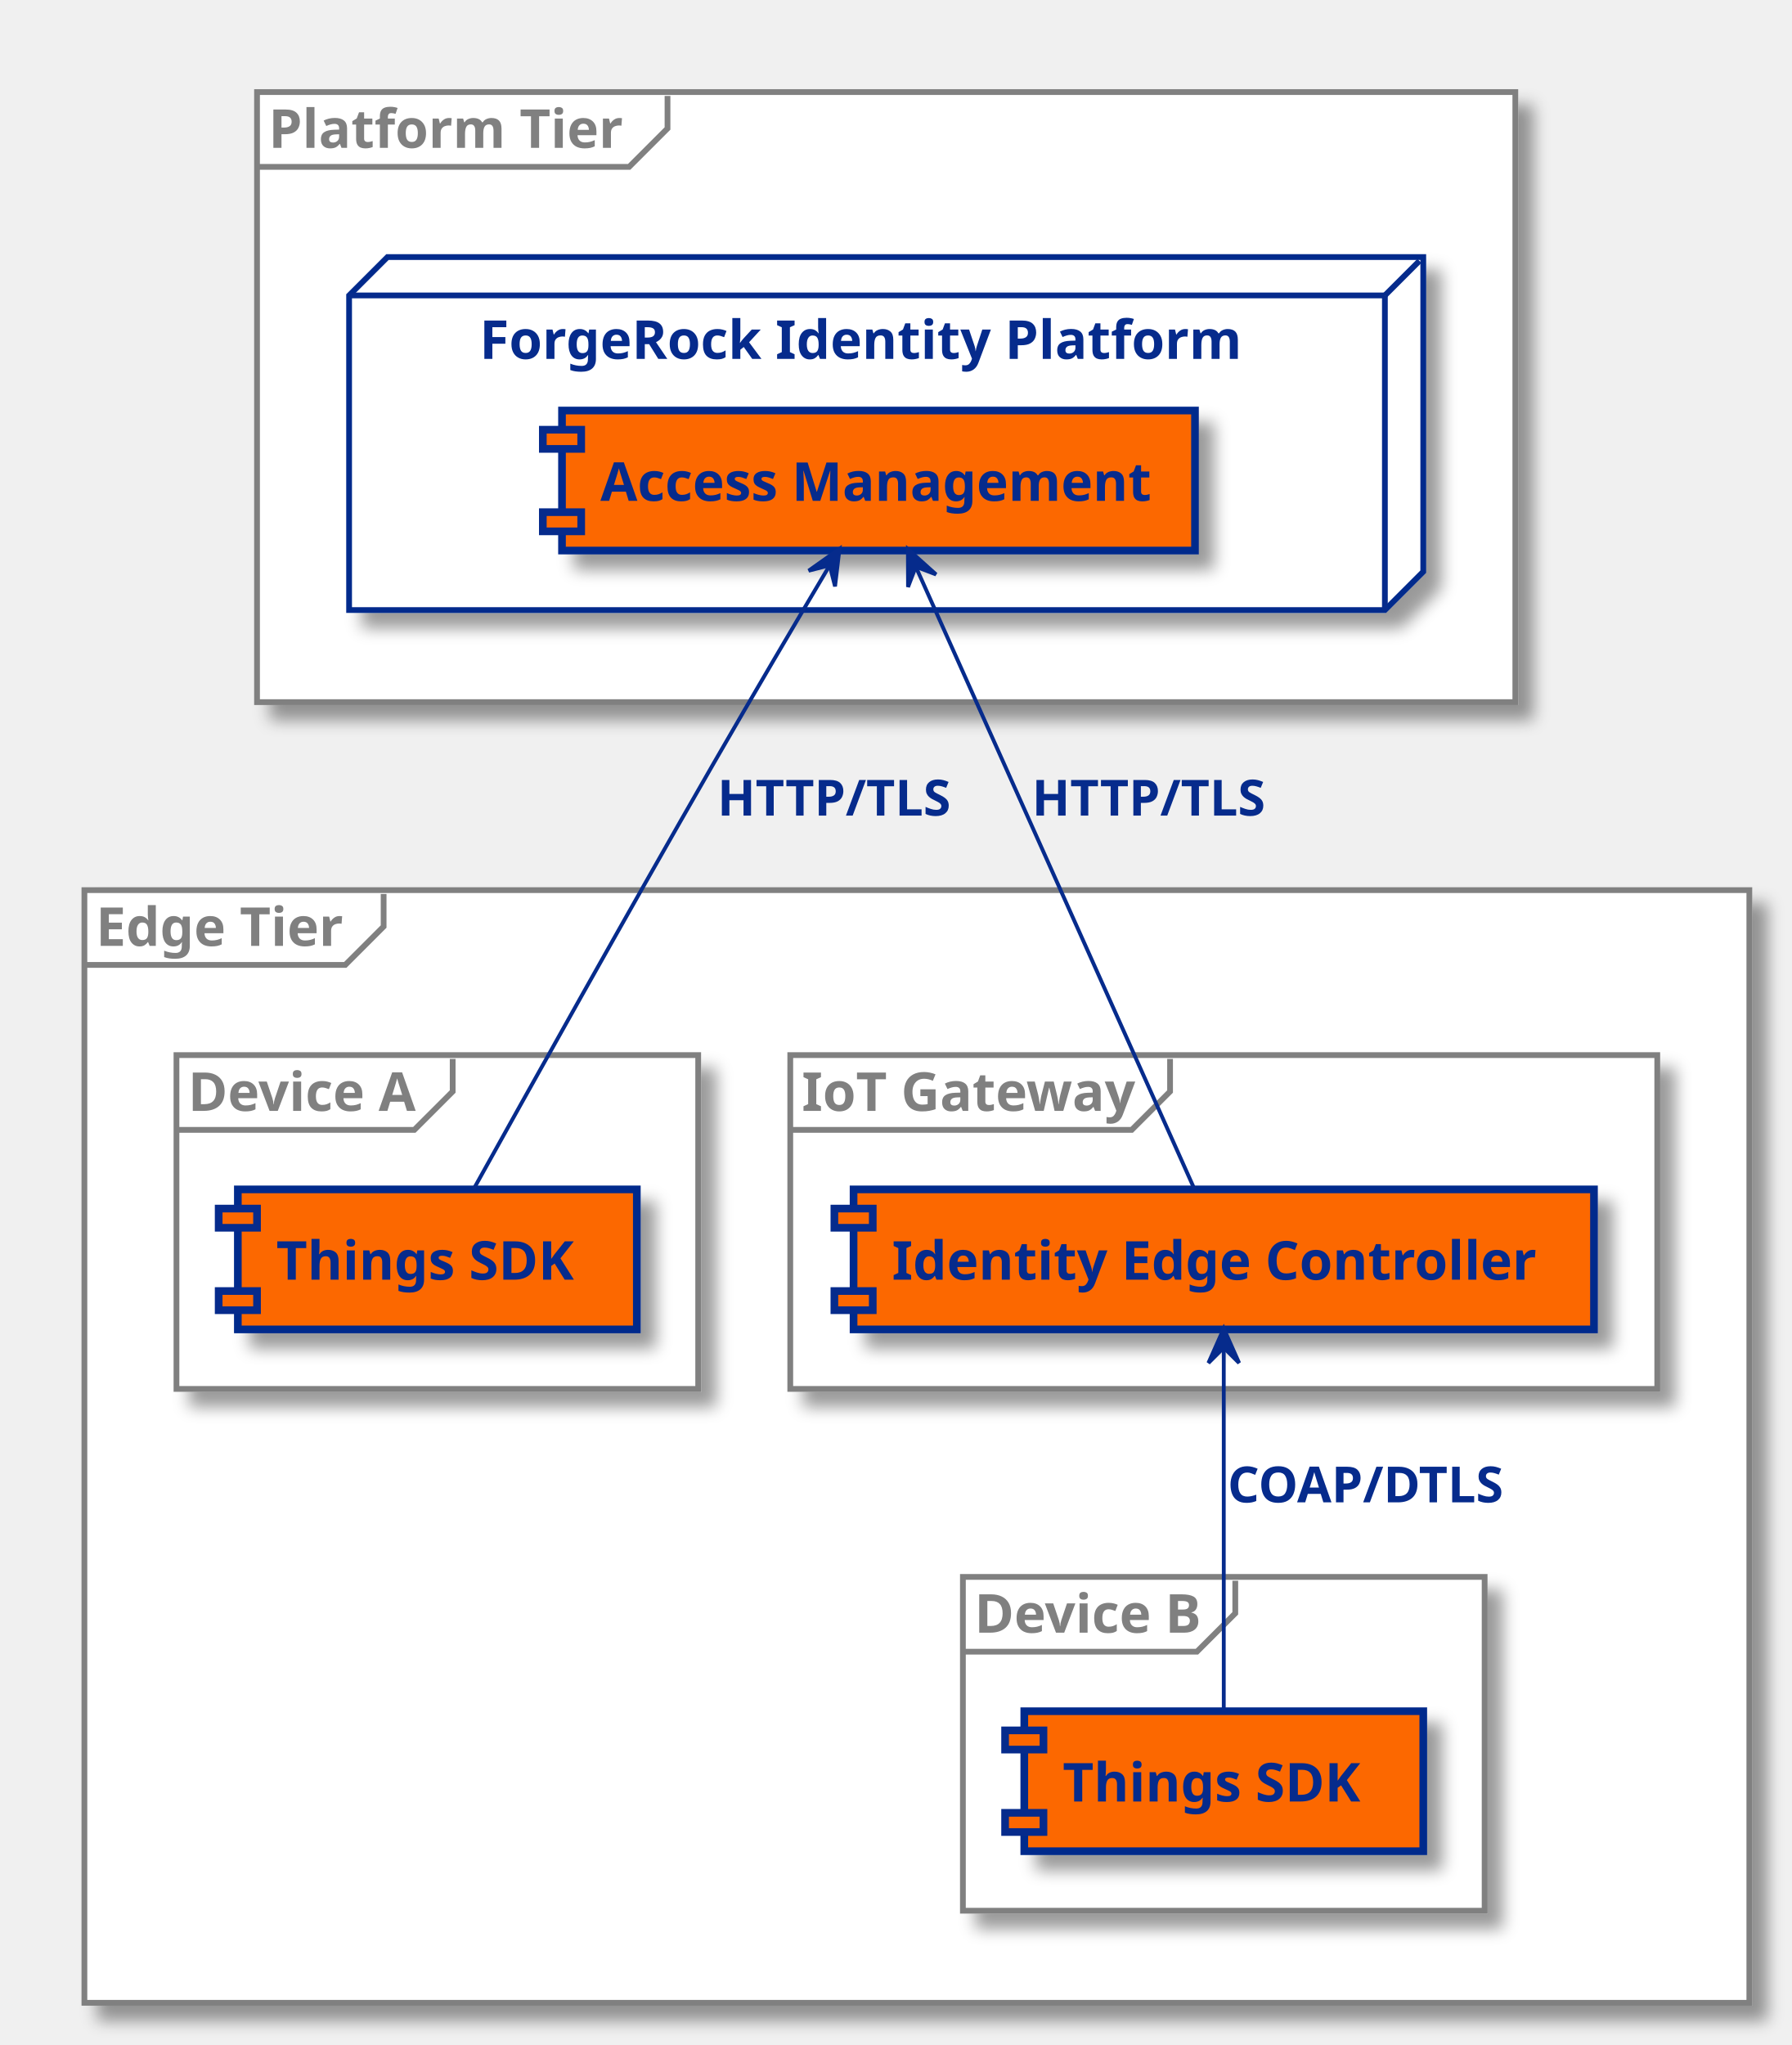
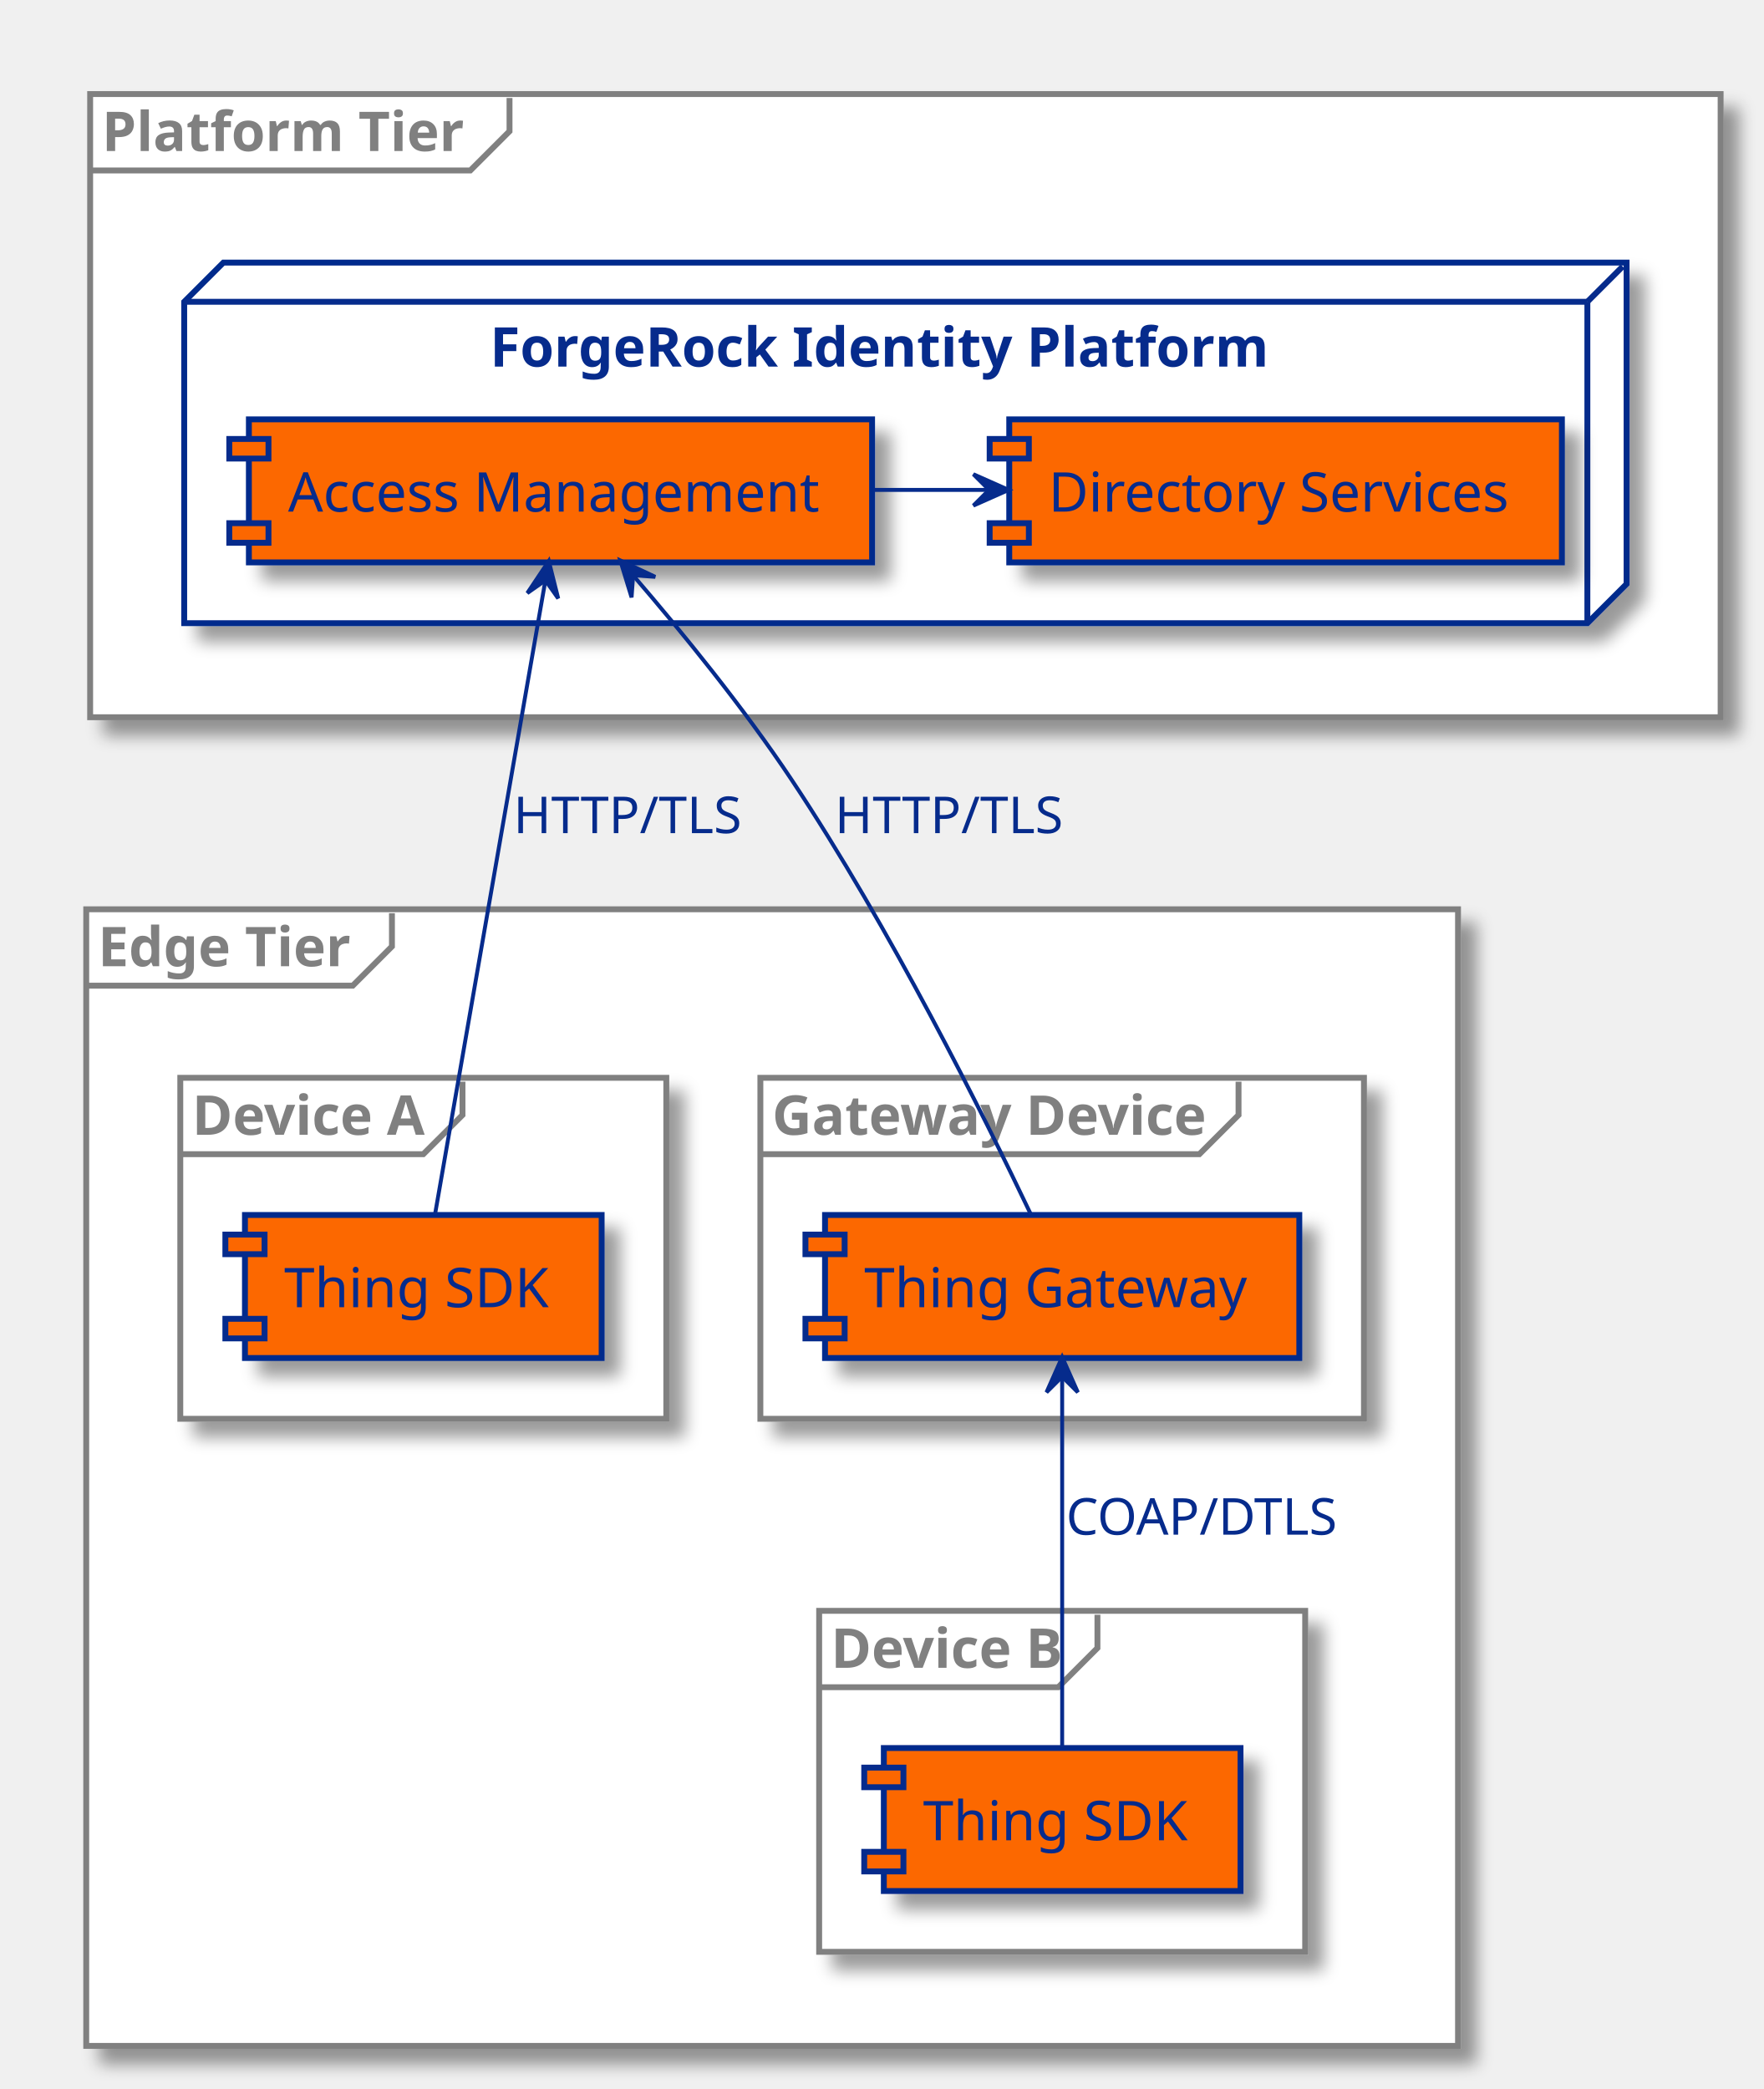
- <svg xmlns="http://www.w3.org/2000/svg" contentScriptType="application/ecmascript" contentStyleType="text/css" height="1066px" preserveAspectRatio="none" style="width:934px;height:1066px;" version="1.1" viewBox="0 0 934 1066" width="934px" zoomAndPan="magnify">
+ <svg xmlns="http://www.w3.org/2000/svg" contentScriptType="application/ecmascript" contentStyleType="text/css" height="1066px" preserveAspectRatio="none" style="width:900px;height:1066px;" version="1.1" viewBox="0 0 900 1066" width="900px" zoomAndPan="magnify">
  <defs>
-     <filter height="300%" id="f1drkp9lh792v8" width="300%" x="-1" y="-1">
+     <filter height="300%" id="fogwu41z76kxi" width="300%" x="-1" y="-1">
      <feGaussianBlur result="blurOut" stdDeviation="4.0" />
      <feColorMatrix in="blurOut" result="blurOut2" type="matrix" values="0 0 0 0 0 0 0 0 0 0 0 0 0 0 0 0 0 0 .4 0" />
      <feOffset dx="8.0" dy="8.0" in="blurOut2" result="blurOut3" />
      <feBlend in="SourceGraphic" in2="blurOut3" mode="normal" />
    </filter>
  </defs>
  <g>
-     <rect fill="#FFFFFF" filter="url(#f1drkp9lh792v8)" height="580" style="stroke: #808080; stroke-width: 3.0;" width="868" x="44" y="464" />
+     <rect fill="#FFFFFF" filter="url(#fogwu41z76kxi)" height="580" style="stroke: #808080; stroke-width: 3.0;" width="700" x="44" y="464" />
    <path d="M200,466 L200,482.977 L180,502.977 L44,502.977 " fill="none" style="stroke: #808080; stroke-width: 3.0;" />
    <text fill="#808080" font-family="sans-serif" font-size="28" font-weight="bold" lengthAdjust="spacingAndGlyphs" textLength="136" x="50" y="493.07">Edge Tier</text>
-     <rect fill="#FFFFFF" filter="url(#f1drkp9lh792v8)" height="174" style="stroke: #808080; stroke-width: 3.0;" width="272" x="92" y="550" />
+     <rect fill="#FFFFFF" filter="url(#fogwu41z76kxi)" height="174" style="stroke: #808080; stroke-width: 3.0;" width="248" x="92" y="550" />
    <path d="M236,552 L236,568.977 L216,588.977 L92,588.977 " fill="none" style="stroke: #808080; stroke-width: 3.0;" />
    <text fill="#808080" font-family="sans-serif" font-size="28" font-weight="bold" lengthAdjust="spacingAndGlyphs" textLength="124" x="98" y="579.07">Device A</text>
-     <rect fill="#FFFFFF" filter="url(#f1drkp9lh792v8)" height="174" style="stroke: #808080; stroke-width: 3.0;" width="452" x="412" y="550" />
-     <path d="M610,552 L610,568.977 L590,588.977 L412,588.977 " fill="none" style="stroke: #808080; stroke-width: 3.0;" />
-     <text fill="#808080" font-family="sans-serif" font-size="28" font-weight="bold" lengthAdjust="spacingAndGlyphs" textLength="178" x="418" y="579.07">IoT Gateway</text>
-     <rect fill="#FFFFFF" filter="url(#f1drkp9lh792v8)" height="174" style="stroke: #808080; stroke-width: 3.0;" width="272" x="502" y="822" />
-     <path d="M644,824 L644,840.977 L624,860.977 L502,860.977 " fill="none" style="stroke: #808080; stroke-width: 3.0;" />
-     <text fill="#808080" font-family="sans-serif" font-size="28" font-weight="bold" lengthAdjust="spacingAndGlyphs" textLength="122" x="508" y="851.07">Device B</text>
-     <rect fill="#FFFFFF" filter="url(#f1drkp9lh792v8)" height="318" style="stroke: #808080; stroke-width: 3.0;" width="656" x="134" y="48" />
-     <path d="M348,50 L348,66.977 L328,86.977 L134,86.977 " fill="none" style="stroke: #808080; stroke-width: 3.0;" />
-     <text fill="#808080" font-family="sans-serif" font-size="28" font-weight="bold" lengthAdjust="spacingAndGlyphs" textLength="194" x="140" y="77.07">Platform Tier</text>
-     <polygon fill="#FFFFFF" filter="url(#f1drkp9lh792v8)" points="182,154,202,134,742,134,742,298,722,318,182,318,182,154" style="stroke: #062B8C; stroke-width: 3.0;" />
-     <line style="stroke: #062B8C; stroke-width: 3.0;" x1="722" x2="740" y1="154" y2="136" />
-     <line style="stroke: #062B8C; stroke-width: 3.0;" x1="182" x2="722" y1="154" y2="154" />
-     <line style="stroke: #062B8C; stroke-width: 3.0;" x1="722" x2="722" y1="154" y2="318" />
+     <rect fill="#FFFFFF" filter="url(#fogwu41z76kxi)" height="174" style="stroke: #808080; stroke-width: 3.0;" width="308" x="388" y="550" />
+     <path d="M632,552 L632,568.977 L612,588.977 L388,588.977 " fill="none" style="stroke: #808080; stroke-width: 3.0;" />
+     <text fill="#808080" font-family="sans-serif" font-size="28" font-weight="bold" lengthAdjust="spacingAndGlyphs" textLength="224" x="394" y="579.07">Gateway Device</text>
+     <rect fill="#FFFFFF" filter="url(#fogwu41z76kxi)" height="174" style="stroke: #808080; stroke-width: 3.0;" width="248" x="418" y="822" />
+     <path d="M560,824 L560,840.977 L540,860.977 L418,860.977 " fill="none" style="stroke: #808080; stroke-width: 3.0;" />
+     <text fill="#808080" font-family="sans-serif" font-size="28" font-weight="bold" lengthAdjust="spacingAndGlyphs" textLength="122" x="424" y="851.07">Device B</text>
+     <rect fill="#FFFFFF" filter="url(#fogwu41z76kxi)" height="318" style="stroke: #808080; stroke-width: 3.0;" width="832" x="46" y="48" />
+     <path d="M260,50 L260,66.977 L240,86.977 L46,86.977 " fill="none" style="stroke: #808080; stroke-width: 3.0;" />
+     <text fill="#808080" font-family="sans-serif" font-size="28" font-weight="bold" lengthAdjust="spacingAndGlyphs" textLength="194" x="52" y="77.07">Platform Tier</text>
+     <polygon fill="#FFFFFF" filter="url(#fogwu41z76kxi)" points="94,154,114,134,830,134,830,298,810,318,94,318,94,154" style="stroke: #062B8C; stroke-width: 3.0;" />
+     <line style="stroke: #062B8C; stroke-width: 3.0;" x1="810" x2="828" y1="154" y2="136" />
+     <line style="stroke: #062B8C; stroke-width: 3.0;" x1="94" x2="810" y1="154" y2="154" />
+     <line style="stroke: #062B8C; stroke-width: 3.0;" x1="810" x2="810" y1="154" y2="318" />
    <text fill="#062B8C" font-family="sans-serif" font-size="28" font-weight="bold" lengthAdjust="spacingAndGlyphs" textLength="408" x="250" y="187.07">ForgeRock Identity Platform</text>
-     <rect fill="#FC6700" filter="url(#f1drkp9lh792v8)" height="72.977" style="stroke: #062B8C; stroke-width: 4.0;" width="208" x="124" y="620" />
-     <rect fill="#FC6700" height="10" style="stroke: #062B8C; stroke-width: 4.0;" width="20" x="114" y="630" />
-     <rect fill="#FC6700" height="10" style="stroke: #062B8C; stroke-width: 4.0;" width="20" x="114" y="672.977" />
-     <text fill="#062B8C" font-family="sans-serif" font-size="28" font-weight="bold" lengthAdjust="spacingAndGlyphs" textLength="168" x="144" y="667.07">Things SDK</text>
-     <rect fill="#FC6700" filter="url(#f1drkp9lh792v8)" height="72.977" style="stroke: #062B8C; stroke-width: 4.0;" width="386" x="445" y="620" />
-     <rect fill="#FC6700" height="10" style="stroke: #062B8C; stroke-width: 4.0;" width="20" x="435" y="630" />
-     <rect fill="#FC6700" height="10" style="stroke: #062B8C; stroke-width: 4.0;" width="20" x="435" y="672.977" />
-     <text fill="#062B8C" font-family="sans-serif" font-size="28" font-weight="bold" lengthAdjust="spacingAndGlyphs" textLength="346" x="465" y="667.07">Identity Edge Controller</text>
-     <rect fill="#FC6700" filter="url(#f1drkp9lh792v8)" height="72.977" style="stroke: #062B8C; stroke-width: 4.0;" width="208" x="534" y="892" />
-     <rect fill="#FC6700" height="10" style="stroke: #062B8C; stroke-width: 4.0;" width="20" x="524" y="902" />
-     <rect fill="#FC6700" height="10" style="stroke: #062B8C; stroke-width: 4.0;" width="20" x="524" y="944.977" />
-     <text fill="#062B8C" font-family="sans-serif" font-size="28" font-weight="bold" lengthAdjust="spacingAndGlyphs" textLength="168" x="554" y="939.07">Things SDK</text>
-     <rect fill="#FC6700" filter="url(#f1drkp9lh792v8)" height="72.977" style="stroke: #062B8C; stroke-width: 4.0;" width="330" x="293" y="214" />
-     <rect fill="#FC6700" height="10" style="stroke: #062B8C; stroke-width: 4.0;" width="20" x="283" y="224" />
-     <rect fill="#FC6700" height="10" style="stroke: #062B8C; stroke-width: 4.0;" width="20" x="283" y="266.977" />
-     <text fill="#062B8C" font-family="sans-serif" font-size="28" font-weight="bold" lengthAdjust="spacingAndGlyphs" textLength="290" x="313" y="261.07">Access Management</text>
-     <path d="M432.5,294.78 C415.28,323.8 392.08,363.12 372,398 C326.46,477.1 274.2,570.74 246.88,619.92 " fill="none" id="am&lt;-amclient" style="stroke: #062B8C; stroke-width: 2.0;" />
-     <polygon fill="#062B8C" points="437.66,286.1,421.584,297.482,432.549,294.695,435.336,305.66,437.66,286.1" style="stroke: #062B8C; stroke-width: 2.0;" />
-     <text fill="#062B8C" font-family="sans-serif" font-size="26" font-weight="bold" lengthAdjust="spacingAndGlyphs" textLength="134" x="374" y="425.137">HTTP/TLS</text>
-     <path d="M477.54,295.64 C513.64,376.26 590.04,546.9 622.7,619.82 " fill="none" id="am&lt;-iec" style="stroke: #062B8C; stroke-width: 2.0;" />
-     <polygon fill="#062B8C" points="473.34,286.28,473.403,305.978,477.431,295.405,488.003,299.433,473.34,286.28" style="stroke: #062B8C; stroke-width: 2.0;" />
-     <text fill="#062B8C" font-family="sans-serif" font-size="26" font-weight="bold" lengthAdjust="spacingAndGlyphs" textLength="134" x="538" y="425.137">HTTP/TLS</text>
-     <path d="M638,702.64 C638,755.82 638,843.48 638,891.64 " fill="none" id="iec&lt;-iecclient" style="stroke: #062B8C; stroke-width: 2.0;" />
-     <polygon fill="#062B8C" points="638,692.48,630,710.48,638,702.48,646,710.48,638,692.48" style="stroke: #062B8C; stroke-width: 2.0;" />
-     <text fill="#062B8C" font-family="sans-serif" font-size="26" font-weight="bold" lengthAdjust="spacingAndGlyphs" textLength="158" x="640" y="783.137">COAP/DTLS</text>
+     <rect fill="#FC6700" filter="url(#fogwu41z76kxi)" height="72.977" style="stroke: #062B8C; stroke-width: 3.0;" width="182" x="125" y="620" />
+     <rect fill="#FC6700" height="10" style="stroke: #062B8C; stroke-width: 3.0;" width="20" x="115" y="630" />
+     <rect fill="#FC6700" height="10" style="stroke: #062B8C; stroke-width: 3.0;" width="20" x="115" y="672.977" />
+     <text fill="#062B8C" font-family="sans-serif" font-size="28" lengthAdjust="spacingAndGlyphs" textLength="142" x="145" y="667.07">Thing SDK</text>
+     <rect fill="#FC6700" filter="url(#fogwu41z76kxi)" height="72.977" style="stroke: #062B8C; stroke-width: 3.0;" width="242" x="421" y="620" />
+     <rect fill="#FC6700" height="10" style="stroke: #062B8C; stroke-width: 3.0;" width="20" x="411" y="630" />
+     <rect fill="#FC6700" height="10" style="stroke: #062B8C; stroke-width: 3.0;" width="20" x="411" y="672.977" />
+     <text fill="#062B8C" font-family="sans-serif" font-size="28" lengthAdjust="spacingAndGlyphs" textLength="202" x="441" y="667.07">Thing Gateway</text>
+     <rect fill="#FC6700" filter="url(#fogwu41z76kxi)" height="72.977" style="stroke: #062B8C; stroke-width: 3.0;" width="182" x="451" y="892" />
+     <rect fill="#FC6700" height="10" style="stroke: #062B8C; stroke-width: 3.0;" width="20" x="441" y="902" />
+     <rect fill="#FC6700" height="10" style="stroke: #062B8C; stroke-width: 3.0;" width="20" x="441" y="944.977" />
+     <text fill="#062B8C" font-family="sans-serif" font-size="28" lengthAdjust="spacingAndGlyphs" textLength="142" x="471" y="939.07">Thing SDK</text>
+     <rect fill="#FC6700" filter="url(#fogwu41z76kxi)" height="72.977" style="stroke: #062B8C; stroke-width: 3.0;" width="318" x="127" y="214" />
+     <rect fill="#FC6700" height="10" style="stroke: #062B8C; stroke-width: 3.0;" width="20" x="117" y="224" />
+     <rect fill="#FC6700" height="10" style="stroke: #062B8C; stroke-width: 3.0;" width="20" x="117" y="266.977" />
+     <text fill="#062B8C" font-family="sans-serif" font-size="28" lengthAdjust="spacingAndGlyphs" textLength="278" x="147" y="261.07">Access Management</text>
+     <rect fill="#FC6700" filter="url(#fogwu41z76kxi)" height="72.977" style="stroke: #062B8C; stroke-width: 3.0;" width="282" x="515" y="214" />
+     <rect fill="#FC6700" height="10" style="stroke: #062B8C; stroke-width: 3.0;" width="20" x="505" y="224" />
+     <rect fill="#FC6700" height="10" style="stroke: #062B8C; stroke-width: 3.0;" width="20" x="505" y="266.977" />
+     <text fill="#062B8C" font-family="sans-serif" font-size="28" lengthAdjust="spacingAndGlyphs" textLength="242" x="535" y="261.07">Directory Services</text>
+     <path d="M278.22,296.64 C264.12,377.64 234.6,547.2 221.96,619.82 " fill="none" id="am&lt;-ac" style="stroke: #062B8C; stroke-width: 2.0;" />
+     <polygon fill="#062B8C" points="280.04,286.28,269.074,302.643,278.327,296.132,284.838,305.385,280.04,286.28" style="stroke: #062B8C; stroke-width: 2.0;" />
+     <text fill="#062B8C" font-family="sans-serif" font-size="26" lengthAdjust="spacingAndGlyphs" textLength="124" x="262" y="425.137">HTTP/TLS</text>
+     <path d="M323.18,293.72 C347.58,322.08 379.42,361.04 404,398 C454.34,473.66 502.12,569.48 526.04,619.72 " fill="none" id="am&lt;-gt" style="stroke: #062B8C; stroke-width: 2.0;" />
+     <polygon fill="#062B8C" points="316.52,286,322.271,304.839,323.073,293.554,334.358,294.355,316.52,286" style="stroke: #062B8C; stroke-width: 2.0;" />
+     <text fill="#062B8C" font-family="sans-serif" font-size="26" lengthAdjust="spacingAndGlyphs" textLength="124" x="426" y="425.137">HTTP/TLS</text>
+     <path d="M542,702.64 C542,755.82 542,843.48 542,891.64 " fill="none" id="gt&lt;-gc" style="stroke: #062B8C; stroke-width: 2.0;" />
+     <polygon fill="#062B8C" points="542,692.48,534,710.48,542,702.48,550,710.48,542,692.48" style="stroke: #062B8C; stroke-width: 2.0;" />
+     <text fill="#062B8C" font-family="sans-serif" font-size="26" lengthAdjust="spacingAndGlyphs" textLength="148" x="544" y="783.137">COAP/DTLS</text>
+     <path d="M445.7,250 C465.3,250 484.88,250 504.46,250 " fill="none" id="am-&gt;ds" style="stroke: #062B8C; stroke-width: 2.0;" />
+     <polygon fill="#062B8C" points="514.7,250,496.7,242,504.7,250,496.7,258,514.7,250" style="stroke: #062B8C; stroke-width: 2.0;" />
  </g>
</svg>
